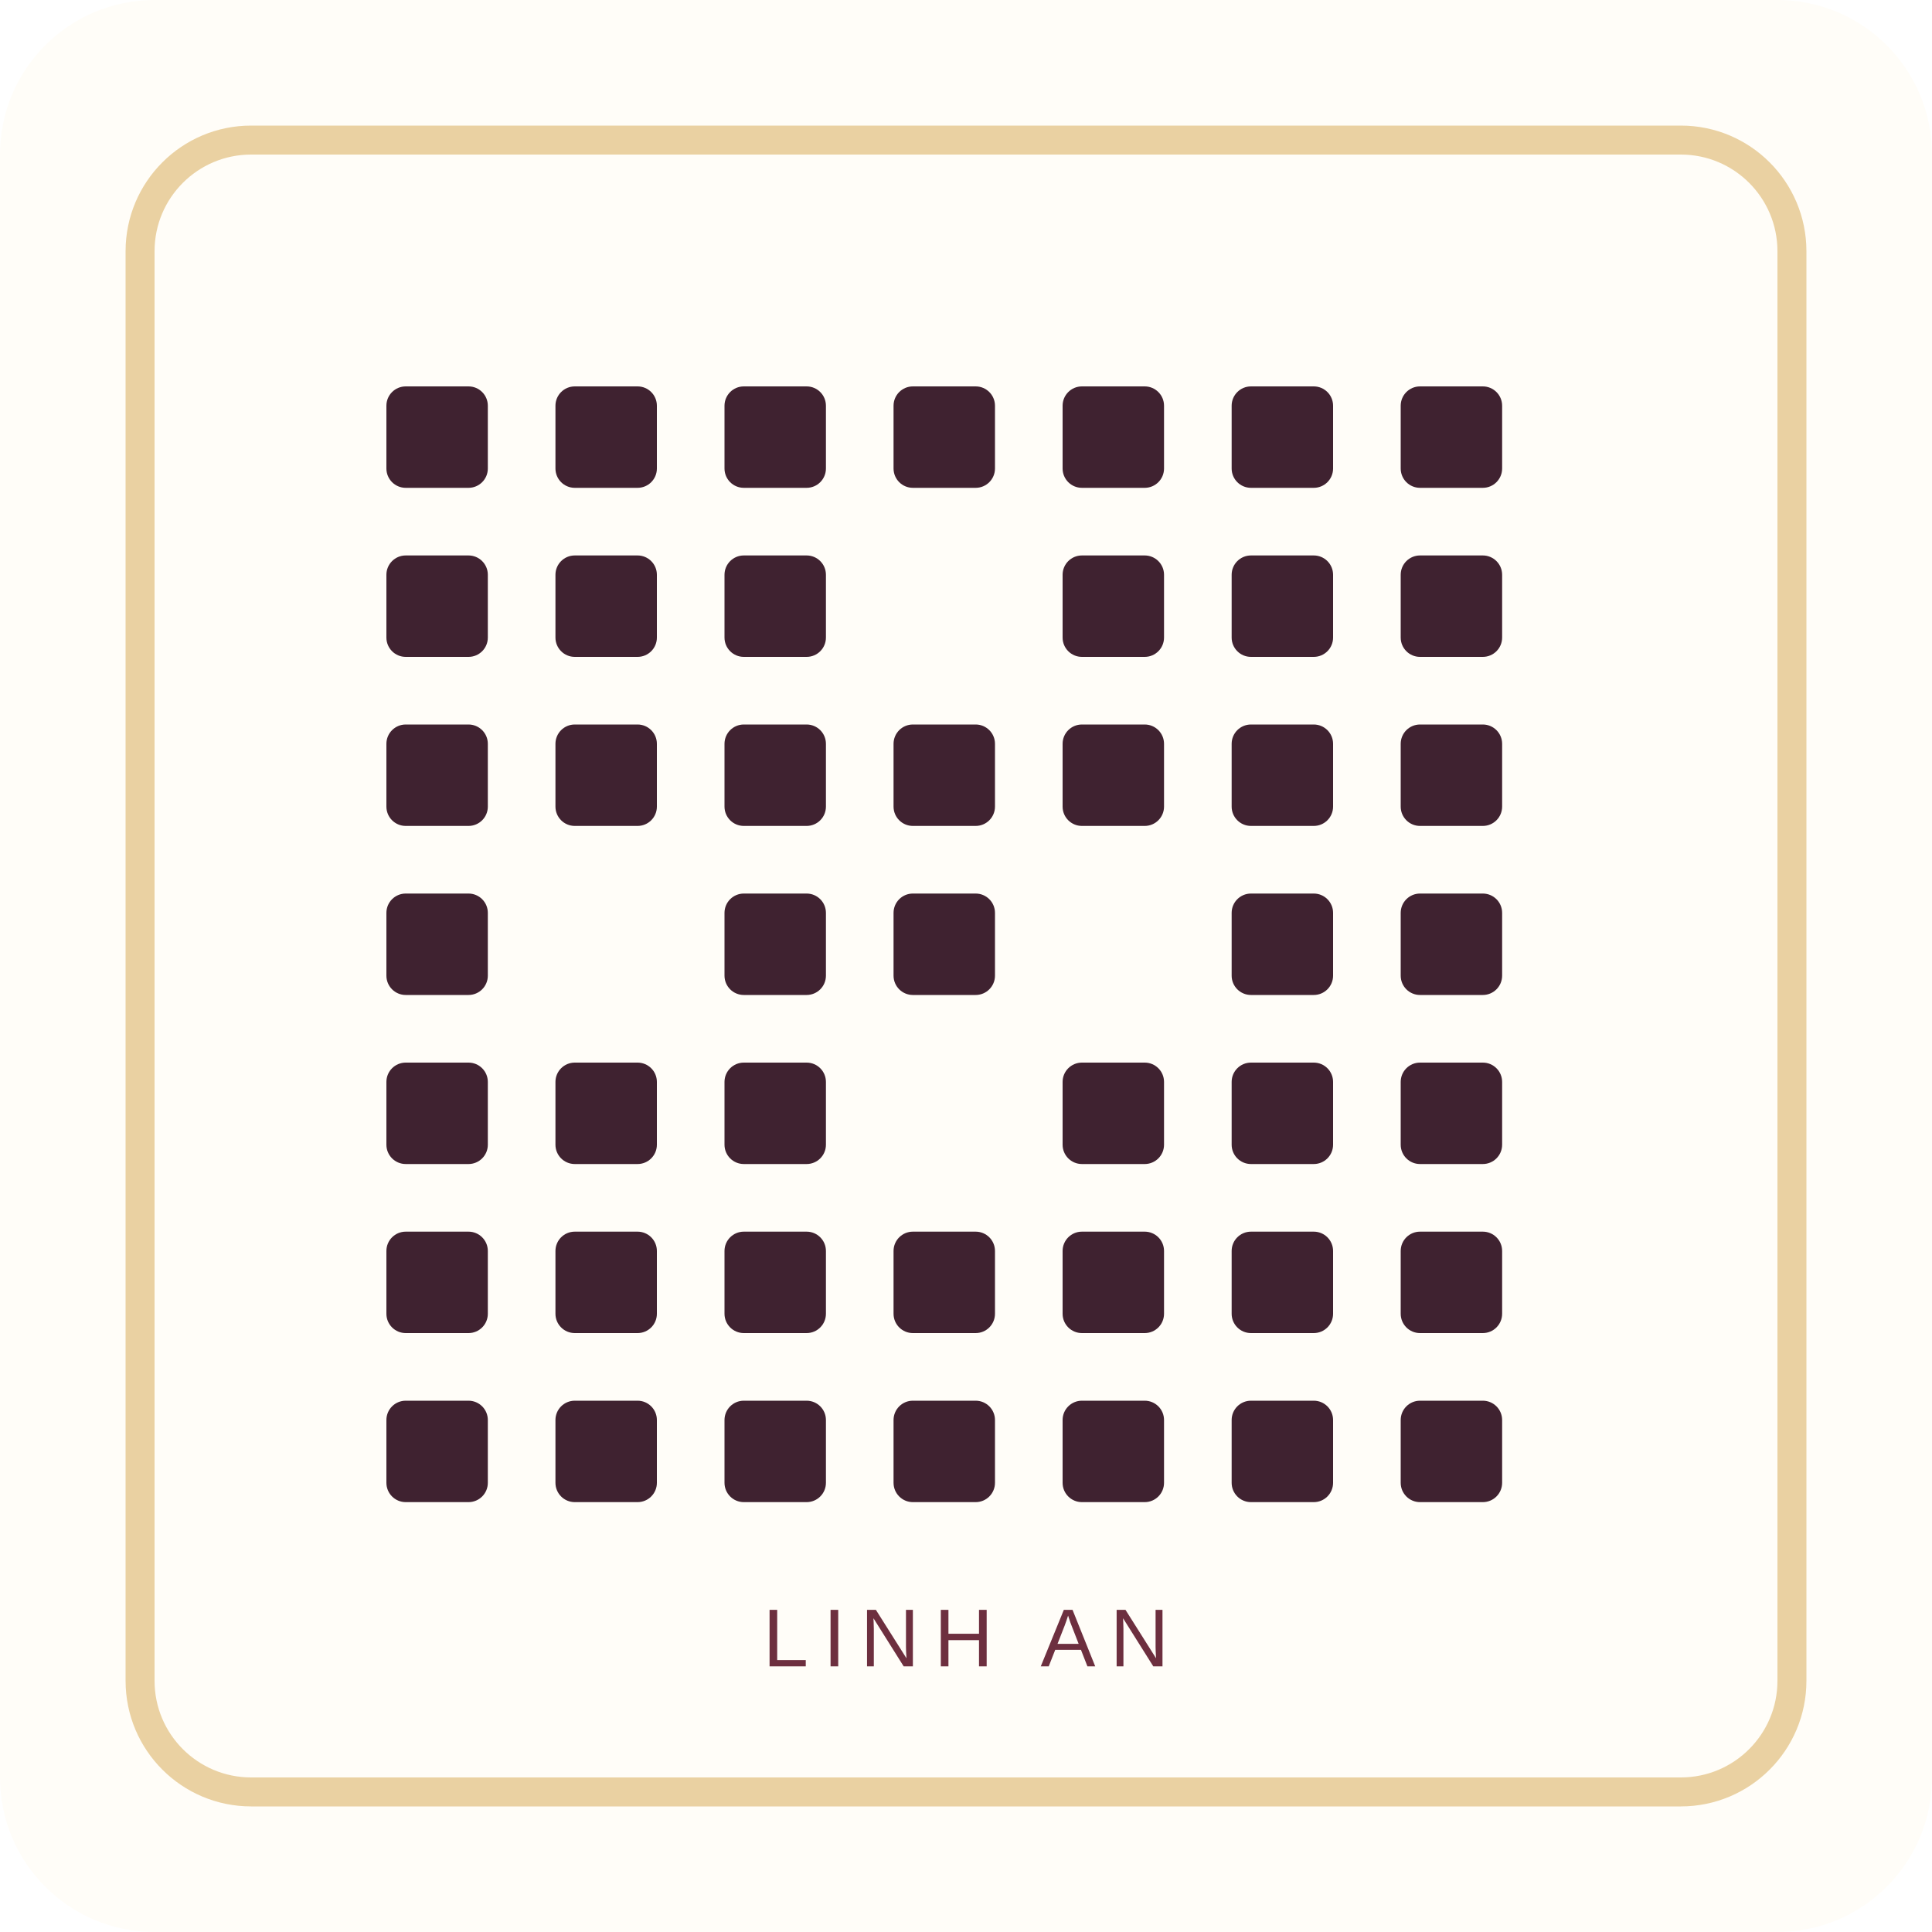
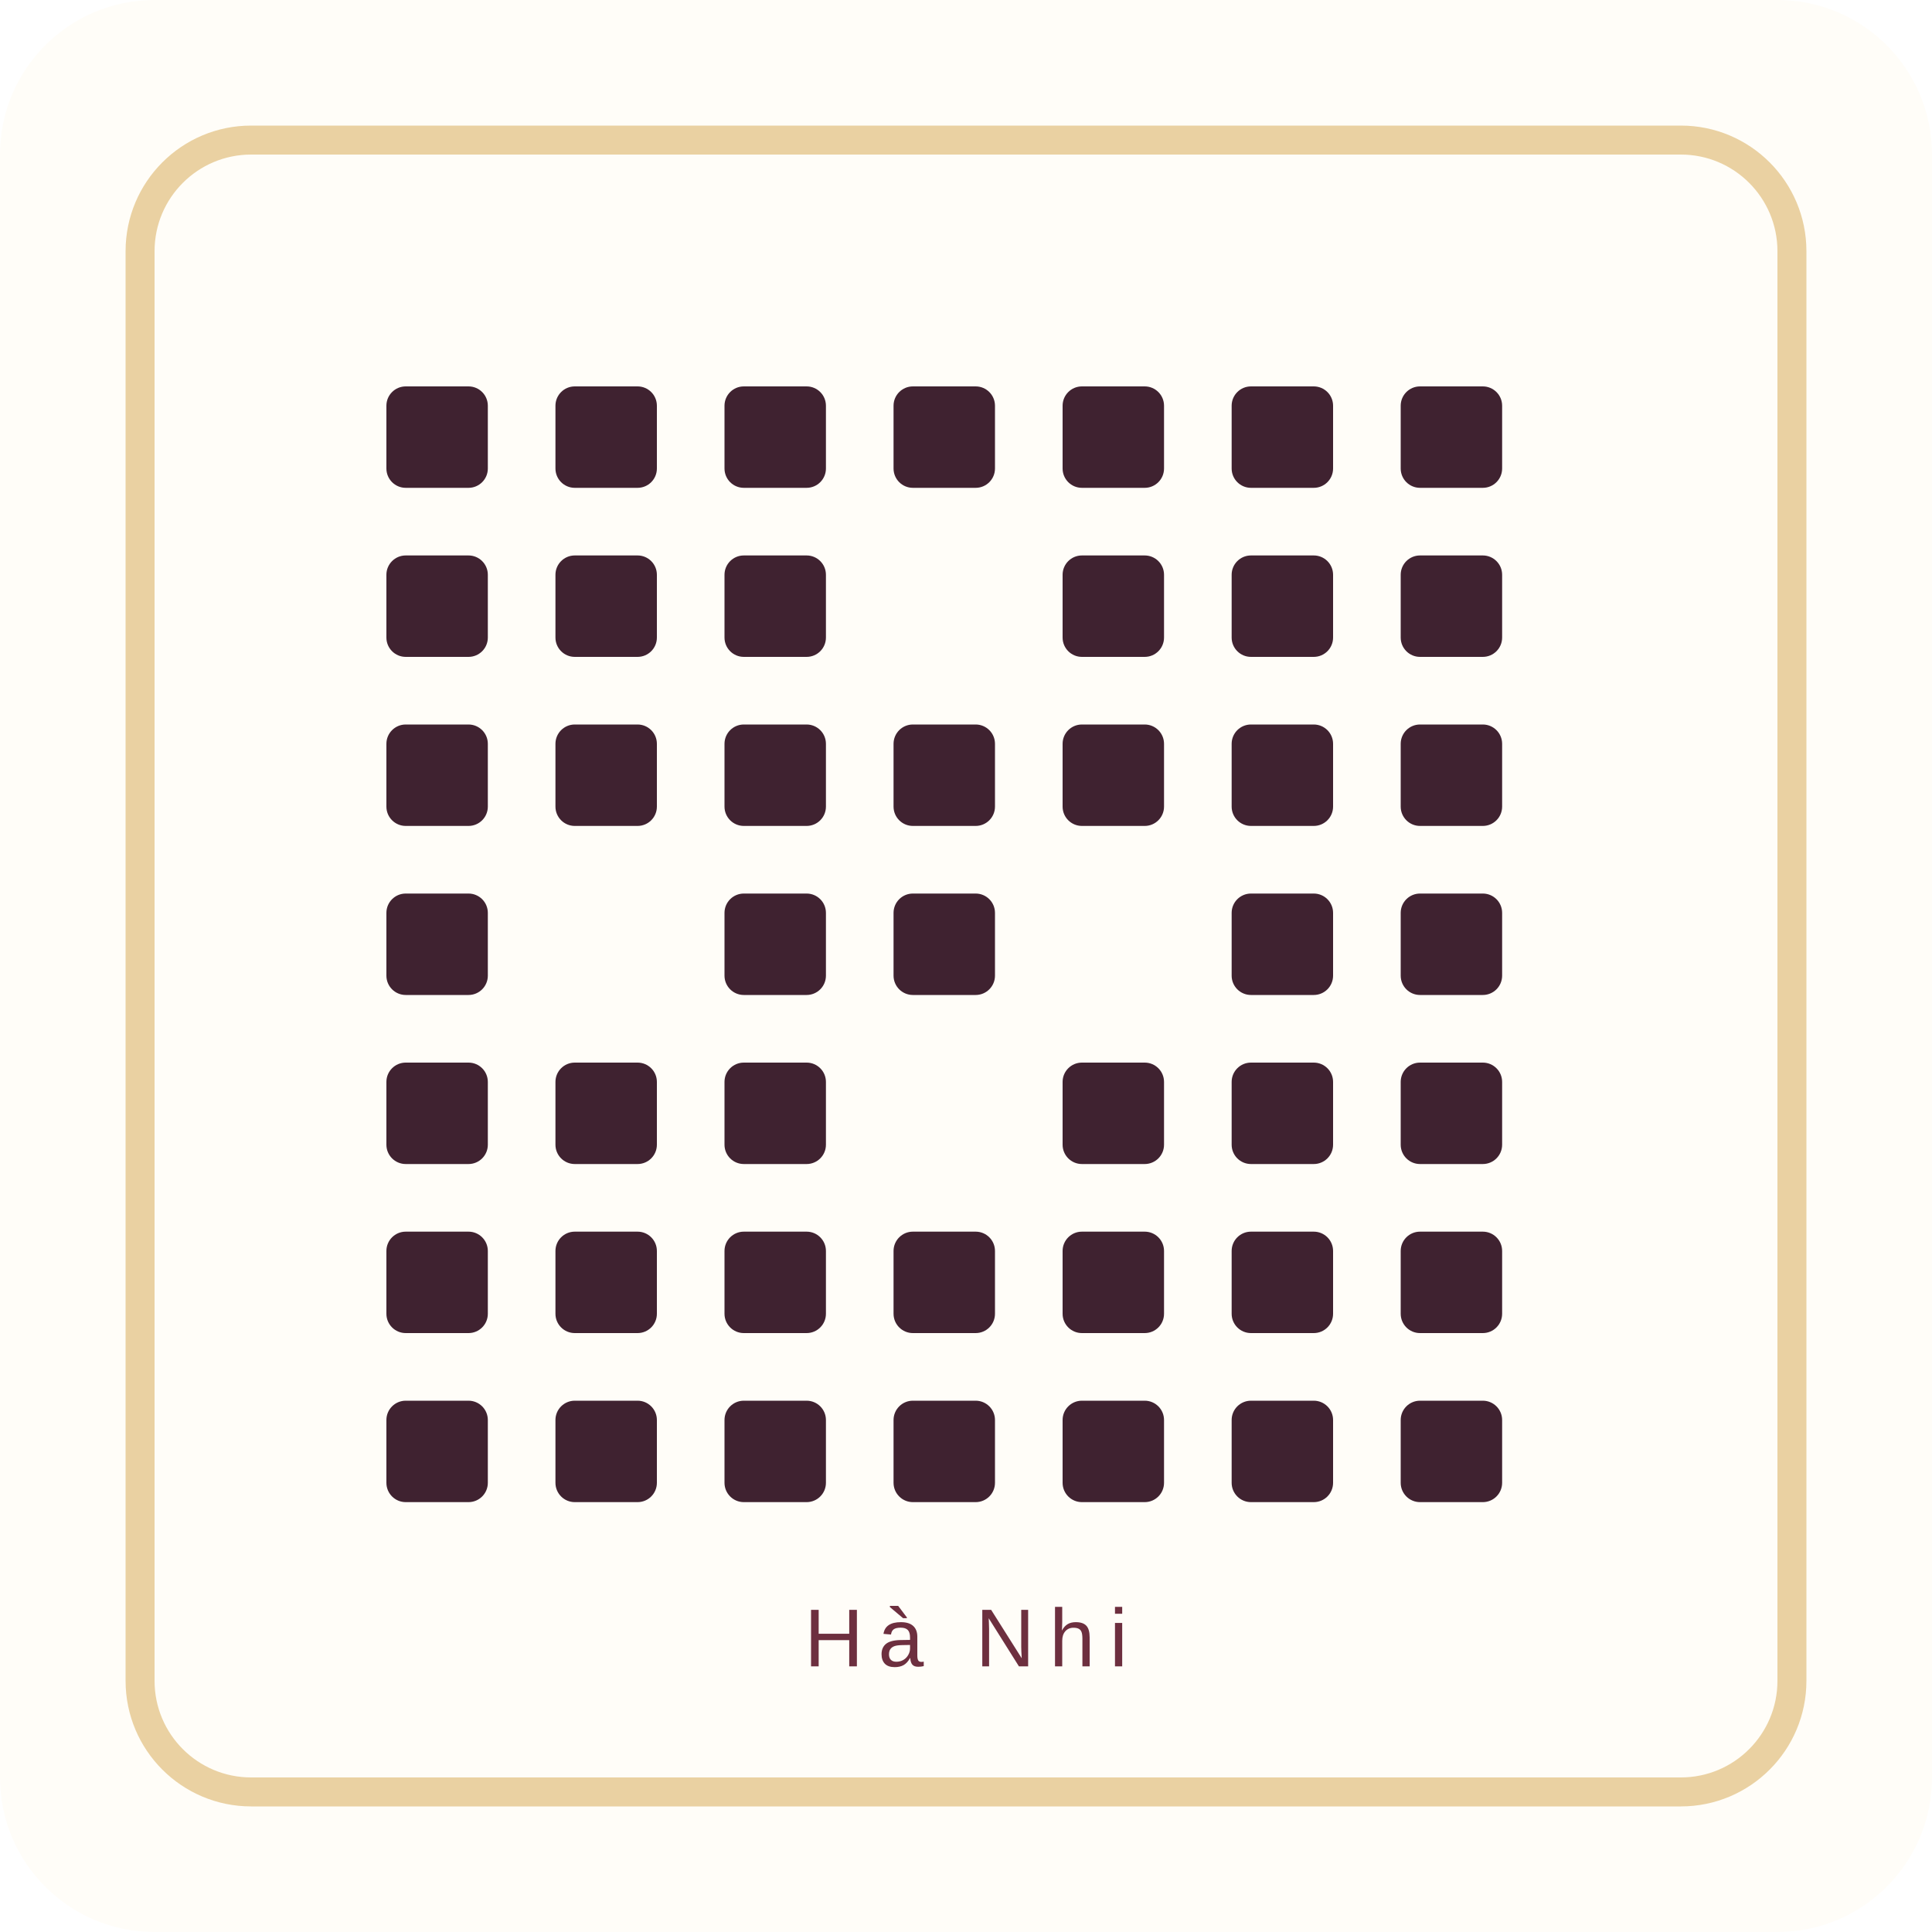
<svg xmlns="http://www.w3.org/2000/svg" width="800" height="800" viewBox="0 0 800 800">
  <rect width="800" height="800" rx="64" fill="#fffdf8" />
  <rect x="58" y="58" width="684" height="684" rx="46" fill="none" stroke="#ead1a2" stroke-width="12" />
  <g fill="#3f2230">
    <rect x="160" y="160" width="42" height="42" rx="8" />
    <rect x="230" y="160" width="42" height="42" rx="8" />
    <rect x="300" y="160" width="42" height="42" rx="8" />
    <rect x="370" y="160" width="42" height="42" rx="8" />
    <rect x="440" y="160" width="42" height="42" rx="8" />
    <rect x="510" y="160" width="42" height="42" rx="8" />
    <rect x="580" y="160" width="42" height="42" rx="8" />
    <rect x="160" y="230" width="42" height="42" rx="8" />
    <rect x="230" y="230" width="42" height="42" rx="8" />
    <rect x="300" y="230" width="42" height="42" rx="8" />
    <rect x="440" y="230" width="42" height="42" rx="8" />
    <rect x="510" y="230" width="42" height="42" rx="8" />
    <rect x="580" y="230" width="42" height="42" rx="8" />
    <rect x="160" y="300" width="42" height="42" rx="8" />
    <rect x="230" y="300" width="42" height="42" rx="8" />
    <rect x="300" y="300" width="42" height="42" rx="8" />
    <rect x="370" y="300" width="42" height="42" rx="8" />
    <rect x="440" y="300" width="42" height="42" rx="8" />
    <rect x="510" y="300" width="42" height="42" rx="8" />
    <rect x="580" y="300" width="42" height="42" rx="8" />
    <rect x="160" y="370" width="42" height="42" rx="8" />
    <rect x="300" y="370" width="42" height="42" rx="8" />
    <rect x="370" y="370" width="42" height="42" rx="8" />
    <rect x="510" y="370" width="42" height="42" rx="8" />
    <rect x="580" y="370" width="42" height="42" rx="8" />
    <rect x="160" y="440" width="42" height="42" rx="8" />
    <rect x="230" y="440" width="42" height="42" rx="8" />
    <rect x="300" y="440" width="42" height="42" rx="8" />
    <rect x="440" y="440" width="42" height="42" rx="8" />
    <rect x="510" y="440" width="42" height="42" rx="8" />
    <rect x="580" y="440" width="42" height="42" rx="8" />
    <rect x="160" y="510" width="42" height="42" rx="8" />
    <rect x="230" y="510" width="42" height="42" rx="8" />
    <rect x="300" y="510" width="42" height="42" rx="8" />
    <rect x="370" y="510" width="42" height="42" rx="8" />
    <rect x="440" y="510" width="42" height="42" rx="8" />
    <rect x="510" y="510" width="42" height="42" rx="8" />
    <rect x="580" y="510" width="42" height="42" rx="8" />
    <rect x="160" y="580" width="42" height="42" rx="8" />
    <rect x="230" y="580" width="42" height="42" rx="8" />
    <rect x="300" y="580" width="42" height="42" rx="8" />
    <rect x="370" y="580" width="42" height="42" rx="8" />
    <rect x="440" y="580" width="42" height="42" rx="8" />
    <rect x="510" y="580" width="42" height="42" rx="8" />
    <rect x="580" y="580" width="42" height="42" rx="8" />
  </g>
-   <text x="400" y="690" text-anchor="middle" font-family="Arial, sans-serif" font-size="34" letter-spacing="6" fill="#6d2f3f">LINH AN</text>
+   <text x="400" y="690" text-anchor="middle" font-family="Arial, sans-serif" font-size="34" letter-spacing="6" fill="#6d2f3f">Hà Nhi</text>
</svg>
